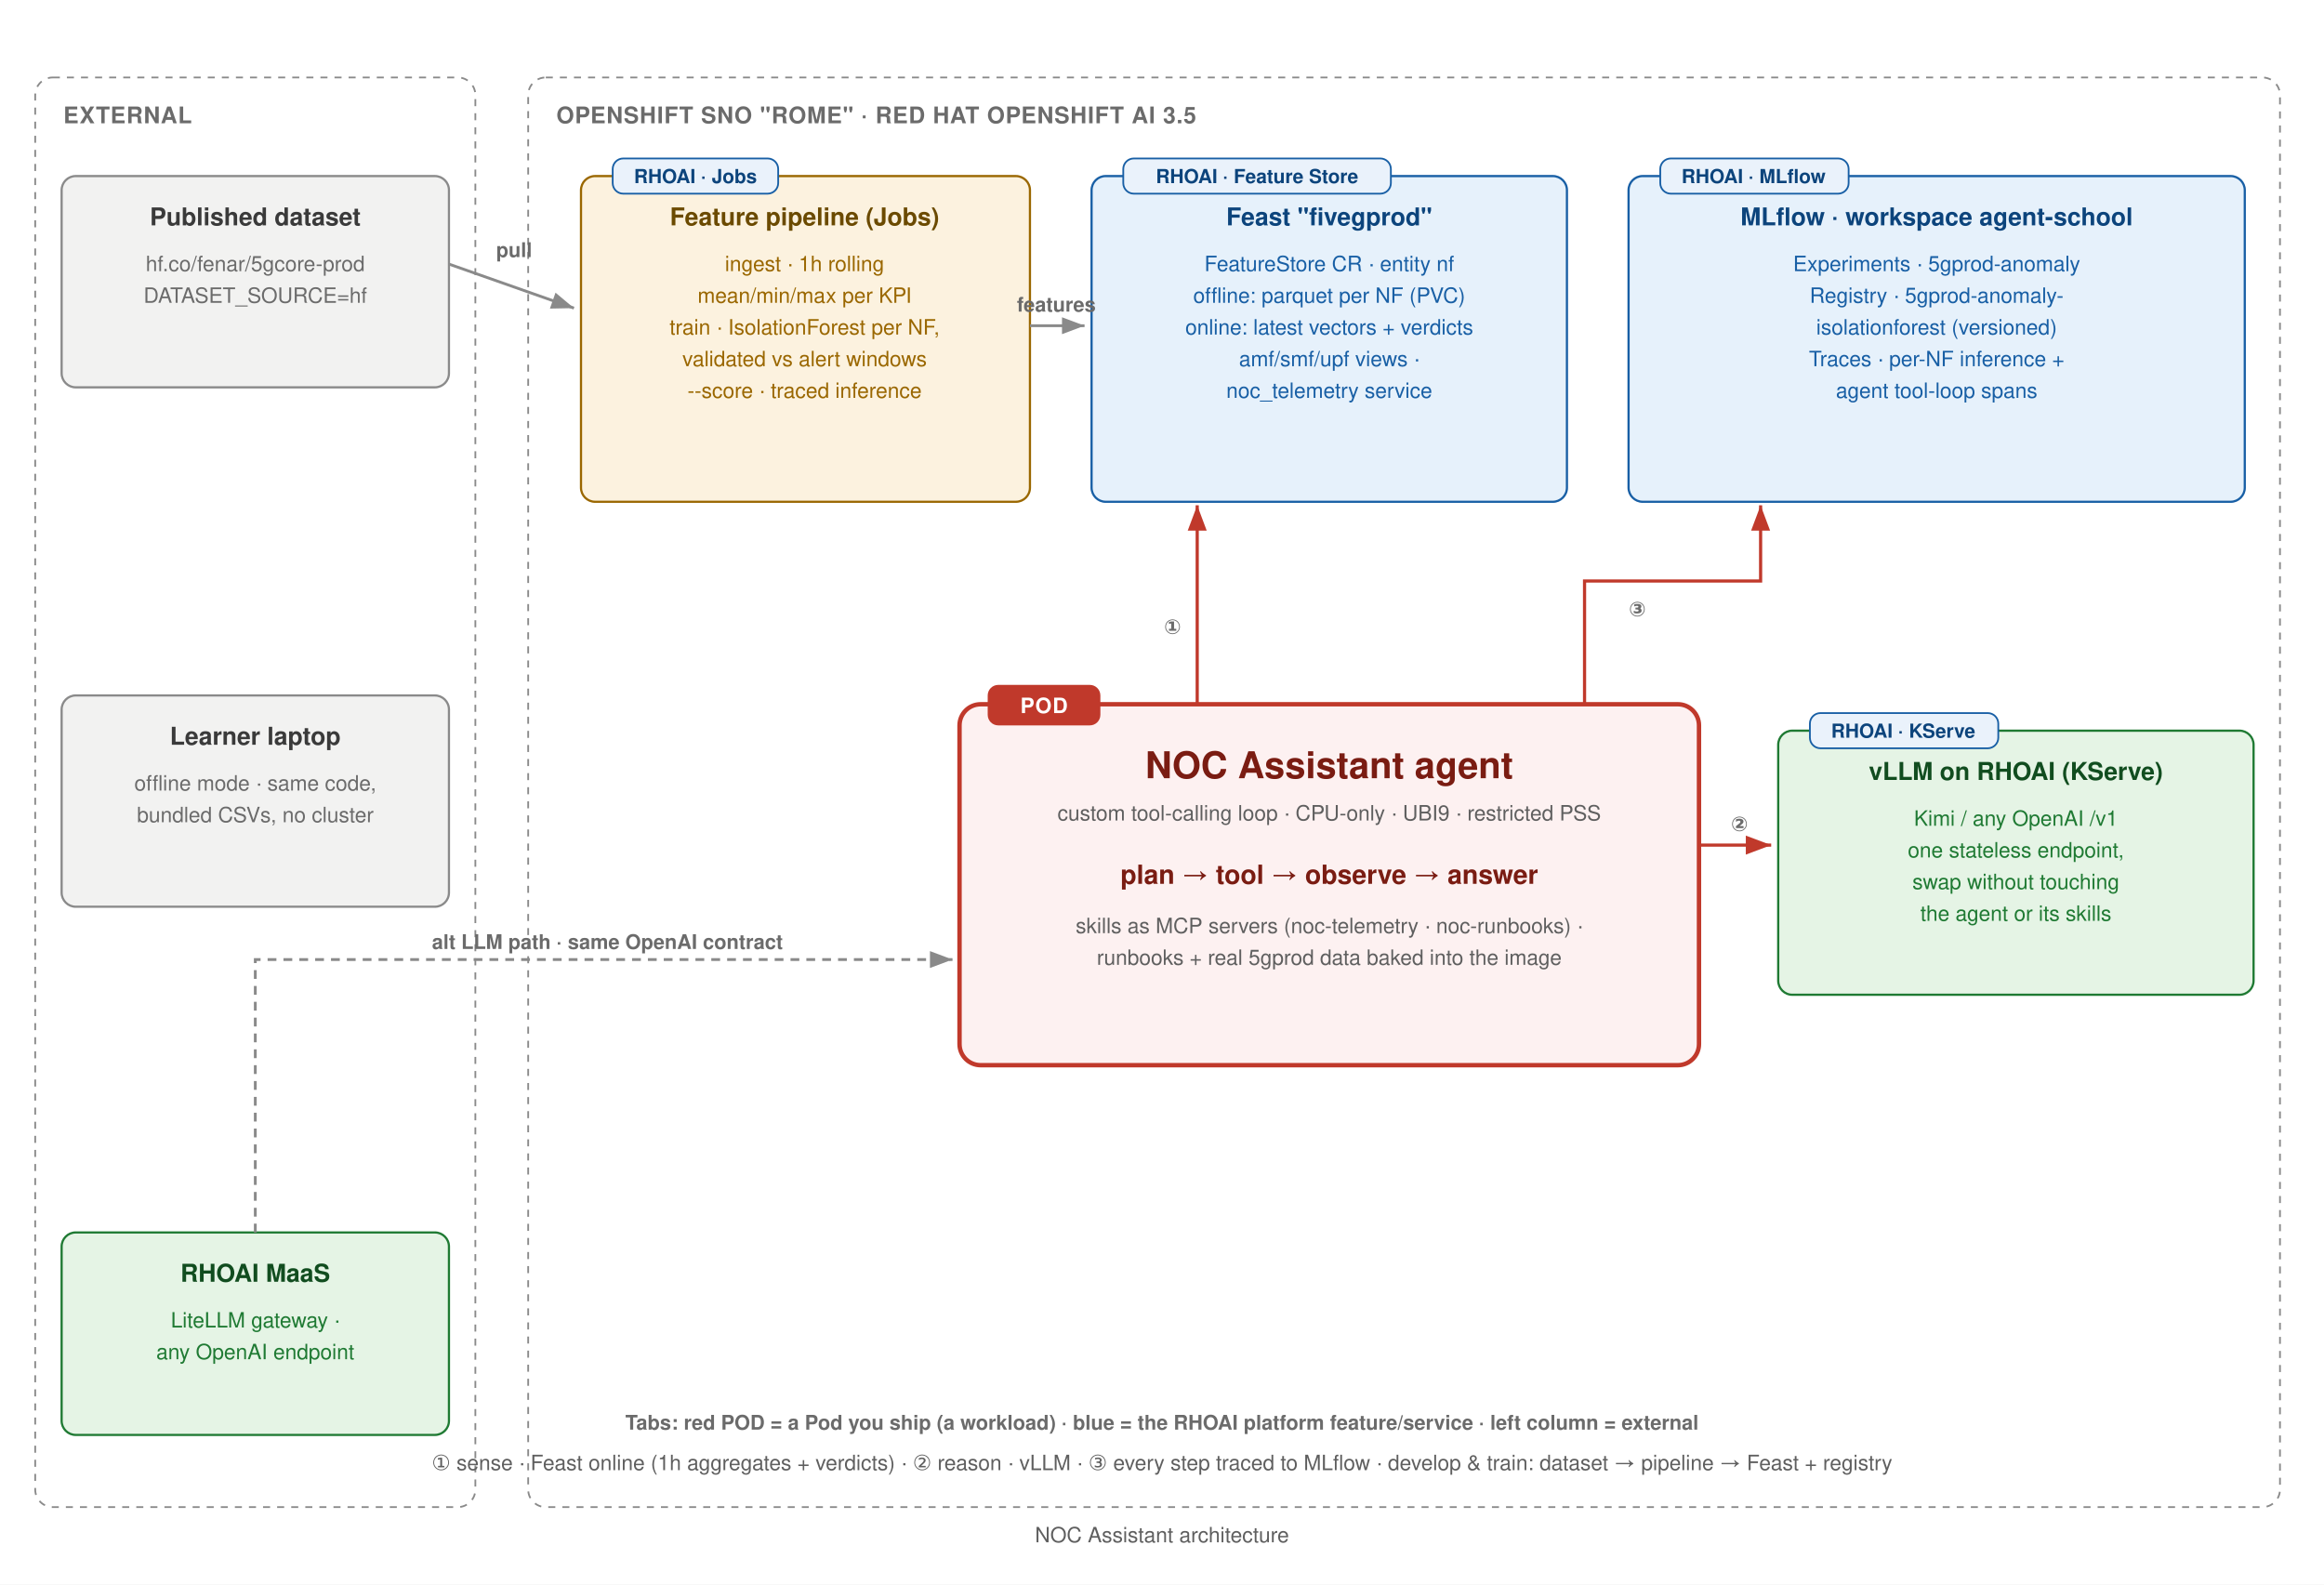
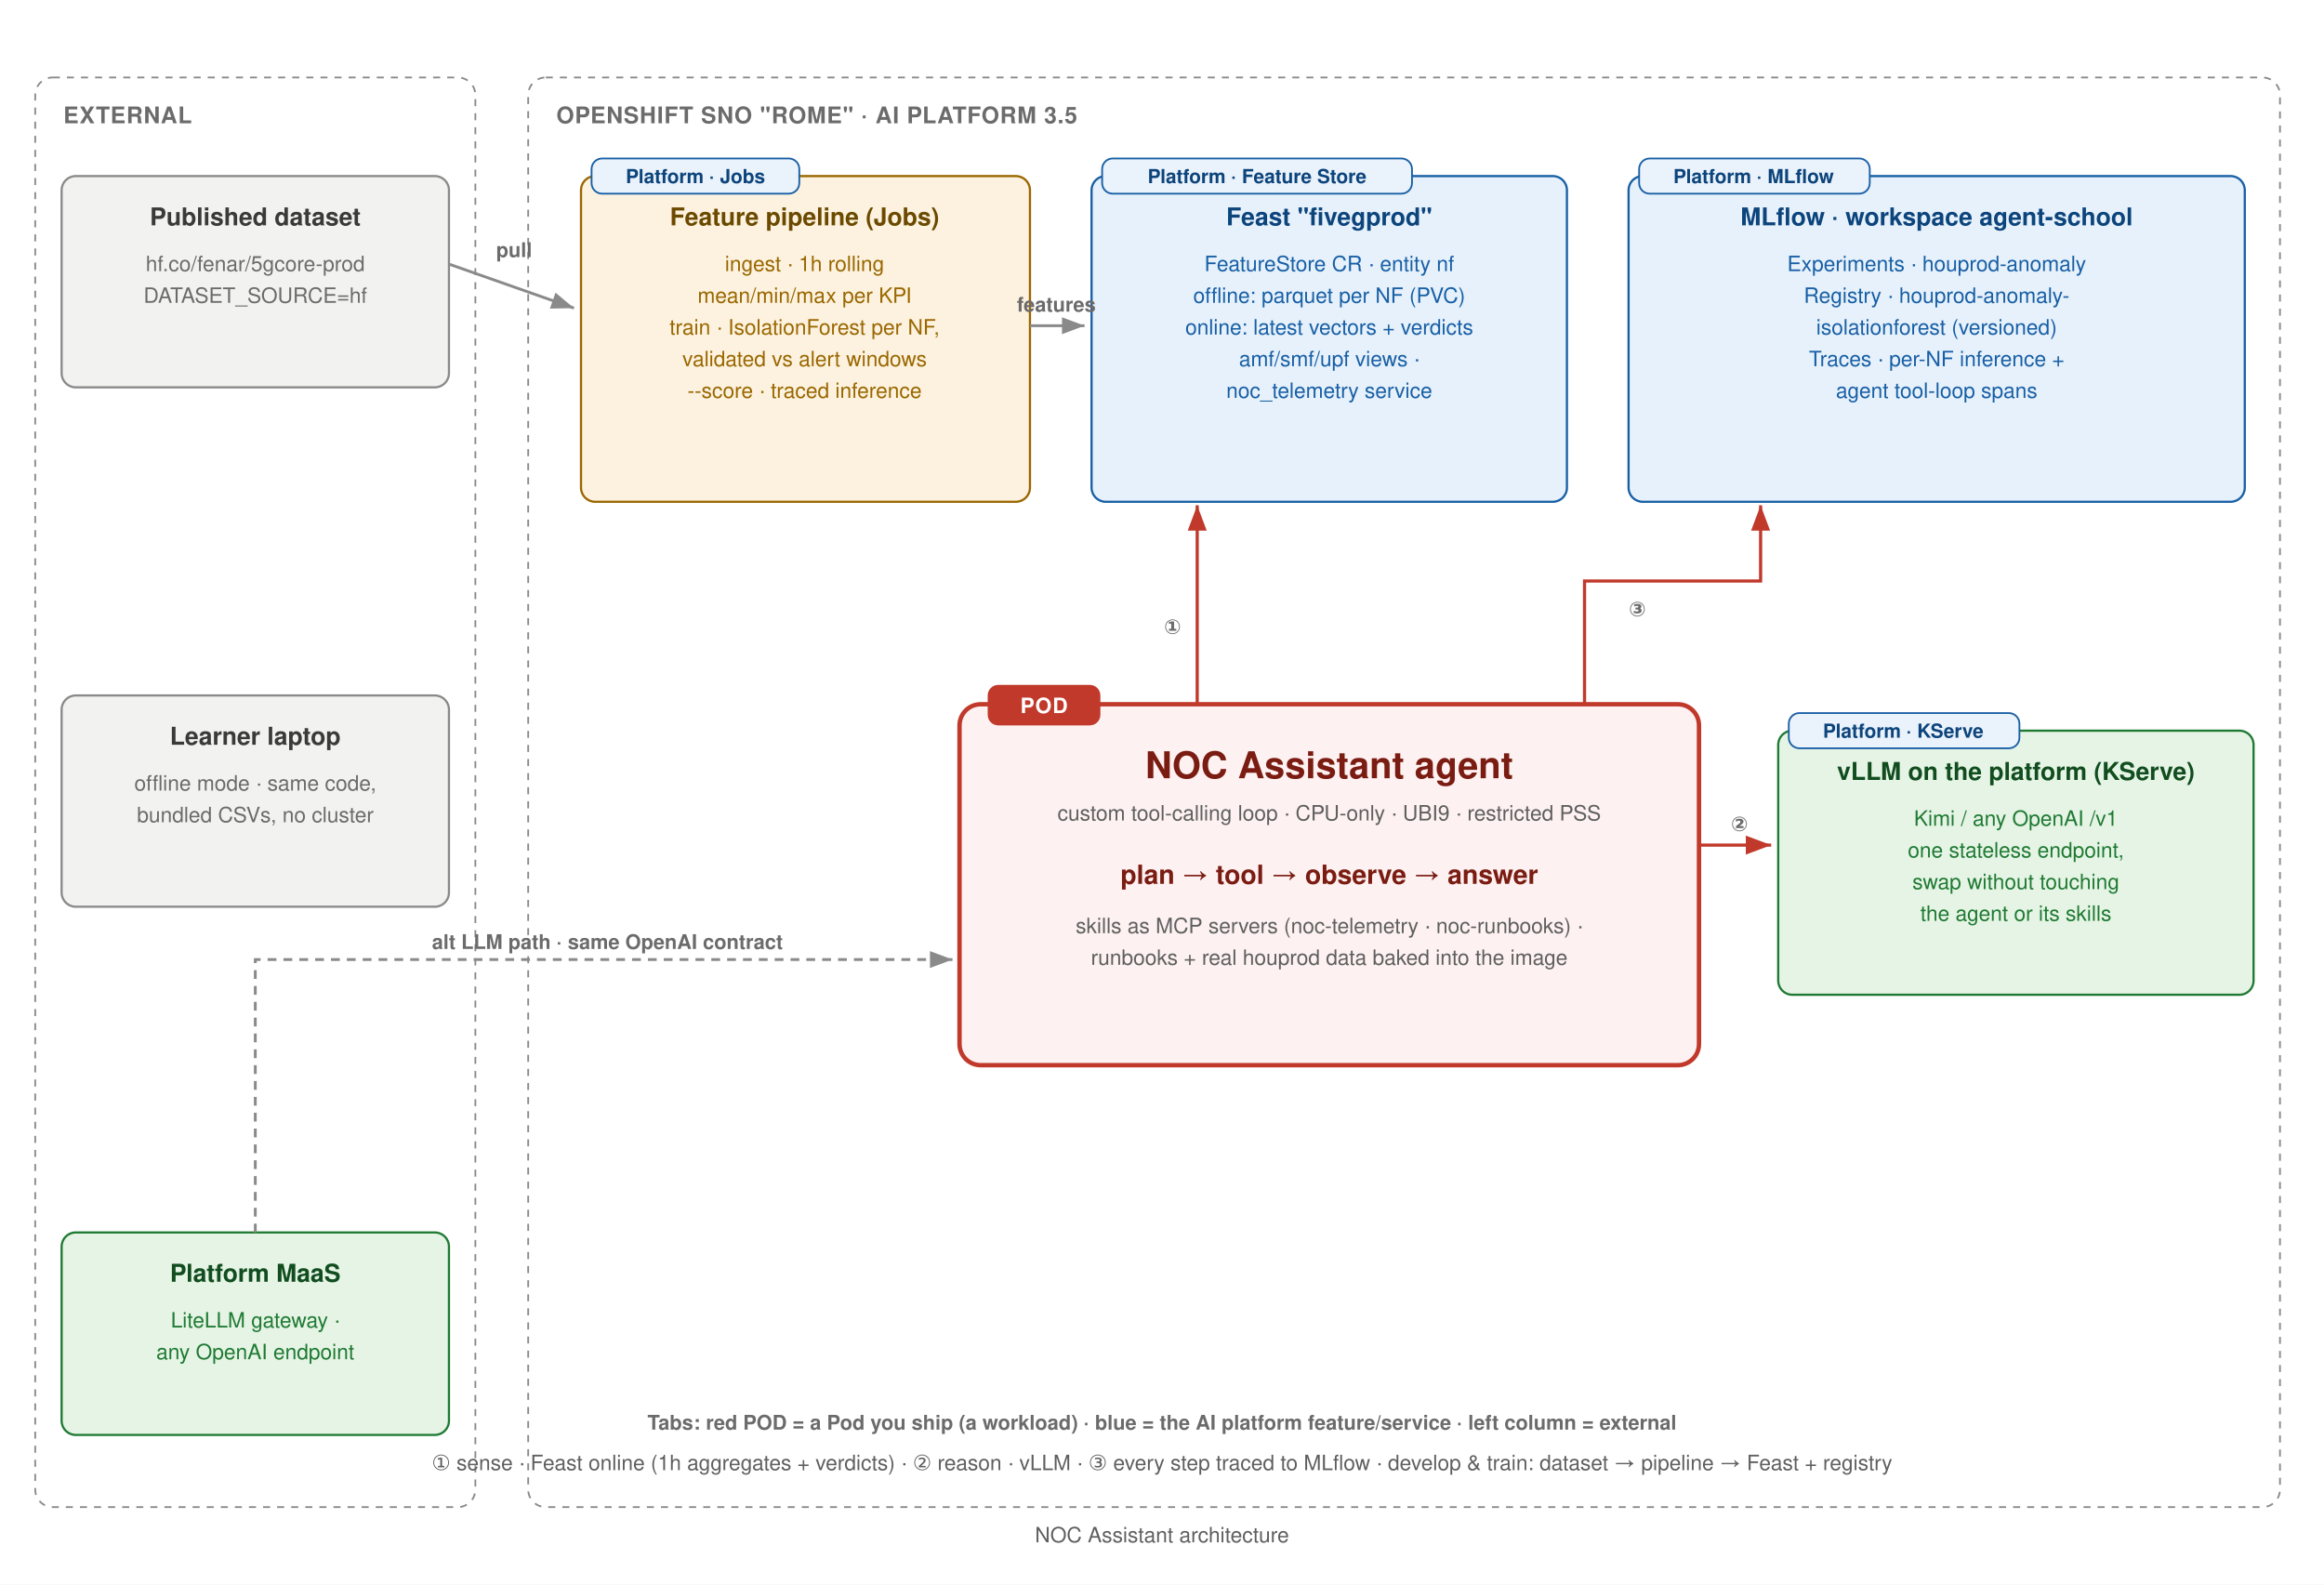
<svg xmlns="http://www.w3.org/2000/svg" viewBox="0 0 1320 900" width="1320" height="900">
  <style>
text { font-family: 'Helvetica Neue', Helvetica, Arial, sans-serif; }
.th { font-size: 14px; font-weight: 600; fill: #2a2a2a; }
.ts { font-size: 12px; font-weight: 400; fill: #5f5f5f; }
.tz { font-size: 13px; font-weight: 600; fill: #6b6b6b; letter-spacing: .4px; }
.tl { font-size: 11.5px; font-weight: 600; fill: #6b6b6b; }
.c-blue rect { fill: #E6F1FB; stroke: #185FA5; stroke-width: 1.25; }
.c-blue .th { fill: #0C447C; } .c-blue .ts { fill: #185FA5; }
.c-teal rect { fill: #E0F4F2; stroke: #0E7569; stroke-width: 1.25; }
.c-teal .th { fill: #084D45; } .c-teal .ts { fill: #0E7569; }
.c-amber rect { fill: #FCF2DF; stroke: #9A6700; stroke-width: 1.25; }
.c-amber .th { fill: #6B4A00; } .c-amber .ts { fill: #9A6700; }
.c-green rect { fill: #E5F4E5; stroke: #1F7A33; stroke-width: 1.25; }
.c-green .th { fill: #114D1F; } .c-green .ts { fill: #1F7A33; }
.c-gray rect { fill: #F2F2F1; stroke: #8a8a8a; stroke-width: 1.25; }
.c-gray .th { fill: #3A3A3A; } .c-gray .ts { fill: #6B6B6B; }
.c-agent rect { fill: #FDF1F1; stroke: #C0392B; stroke-width: 2.5; }
.agent-t { font-size: 21px; font-weight: 800; fill: #7A1C12; }
.agent-flow { font-size: 15px; font-weight: 700; fill: #7A1C12; }
.arrow { stroke: #8a8a8a; stroke-width: 1.6; fill: none; }
.arrow-h { stroke: #C0392B; stroke-width: 1.8; fill: none; }
.dashed { stroke-dasharray: 5 4; }
.tab-rhoai rect { fill:#EAF2FB; stroke:#185FA5; stroke-width:1; }
.tab-rhoai text { fill:#0C447C; font-size:11px; font-weight:700; }
.tab-pod rect { fill:#C0392B; }
.tab-pod text { fill:#ffffff; font-size:12px; font-weight:800; letter-spacing:.5px; }
</style>
  <defs>
    <marker id="a" markerWidth="10" markerHeight="8" refX="8" refY="3" orient="auto">
      <path d="M0,0 L8,3 L0,6" fill="#8a8a8a" />
    </marker>
    <marker id="ah" markerWidth="10" markerHeight="8" refX="8" refY="3" orient="auto">
      <path d="M0,0 L8,3 L0,6" fill="#C0392B" />
    </marker>
  </defs>
  <rect width="1320" height="900" fill="#ffffff" />
  <rect x="20" y="44" width="250" height="812" rx="10" fill="none" stroke="#8a8a8a" stroke-dasharray="4 4" />
  <text class="tz" x="36" y="70">EXTERNAL</text>
  <rect x="300" y="44" width="995" height="812" rx="10" fill="none" stroke="#8a8a8a" stroke-dasharray="4 4" />
-   <text class="tz" x="316" y="70">OPENSHIFT SNO "ROME" · RED HAT OPENSHIFT AI 3.5</text>
+   <text class="tz" x="316" y="70">OPENSHIFT SNO "ROME" · AI PLATFORM 3.5</text>
  <g class="c-gray">
    <rect x="35" y="100" width="220" height="120" rx="8" />
    <text class="th" x="145" y="128" text-anchor="middle">Published dataset</text>
    <text class="ts" x="145" y="154" text-anchor="middle">hf.co/fenar/5gcore-prod</text>
    <text class="ts" x="145" y="172" text-anchor="middle">DATASET_SOURCE=hf</text>
  </g>
  <g class="c-gray">
    <rect x="35" y="395" width="220" height="120" rx="8" />
    <text class="th" x="145" y="423" text-anchor="middle">Learner laptop</text>
    <text class="ts" x="145" y="449" text-anchor="middle">offline mode · same code,</text>
    <text class="ts" x="145" y="467" text-anchor="middle">bundled CSVs, no cluster</text>
  </g>
  <g class="c-green">
    <rect x="35" y="700" width="220" height="115" rx="8" />
-     <text class="th" x="145" y="728" text-anchor="middle">RHOAI MaaS</text>
+     <text class="th" x="145" y="728" text-anchor="middle">Platform MaaS</text>
    <text class="ts" x="145" y="754" text-anchor="middle">LiteLLM gateway ·</text>
    <text class="ts" x="145" y="772" text-anchor="middle">any OpenAI endpoint</text>
  </g>
  <g class="c-amber">
    <rect x="330" y="100" width="255" height="185" rx="8" />
    <text class="th" x="457" y="128" text-anchor="middle">Feature pipeline (Jobs)</text>
    <text class="ts" x="457" y="154" text-anchor="middle">ingest · 1h rolling</text>
    <text class="ts" x="457" y="172" text-anchor="middle">mean/min/max per KPI</text>
    <text class="ts" x="457" y="190" text-anchor="middle">train · IsolationForest per NF,</text>
    <text class="ts" x="457" y="208" text-anchor="middle">validated vs alert windows</text>
    <text class="ts" x="457" y="226" text-anchor="middle">--score · traced inference</text>
  </g>
  <g class="tab-rhoai">
-     <rect x="348" y="90" width="94" height="20" rx="6" />
-     <text x="395" y="104" text-anchor="middle">RHOAI · Jobs</text>
+     <rect x="336" y="90" width="118" height="20" rx="6" />
+     <text x="395" y="104" text-anchor="middle">Platform · Jobs</text>
  </g>
  <g class="c-blue">
    <rect x="620" y="100" width="270" height="185" rx="8" />
    <text class="th" x="755" y="128" text-anchor="middle">Feast "fivegprod"</text>
    <text class="ts" x="755" y="154" text-anchor="middle">FeatureStore CR · entity nf</text>
    <text class="ts" x="755" y="172" text-anchor="middle">offline: parquet per NF (PVC)</text>
    <text class="ts" x="755" y="190" text-anchor="middle">online: latest vectors + verdicts</text>
    <text class="ts" x="755" y="208" text-anchor="middle">amf/smf/upf views ·</text>
    <text class="ts" x="755" y="226" text-anchor="middle">noc_telemetry service</text>
  </g>
  <g class="tab-rhoai">
-     <rect x="638" y="90" width="152" height="20" rx="6" />
-     <text x="714" y="104" text-anchor="middle">RHOAI · Feature Store</text>
+     <rect x="626" y="90" width="176" height="20" rx="6" />
+     <text x="714" y="104" text-anchor="middle">Platform · Feature Store</text>
  </g>
  <g class="c-blue">
    <rect x="925" y="100" width="350" height="185" rx="8" />
    <text class="th" x="1100" y="128" text-anchor="middle">MLflow · workspace agent-school</text>
-     <text class="ts" x="1100" y="154" text-anchor="middle">Experiments · 5gprod-anomaly</text>
-     <text class="ts" x="1100" y="172" text-anchor="middle">Registry · 5gprod-anomaly-</text>
+     <text class="ts" x="1100" y="154" text-anchor="middle">Experiments · houprod-anomaly</text>
+     <text class="ts" x="1100" y="172" text-anchor="middle">Registry · houprod-anomaly-</text>
    <text class="ts" x="1100" y="190" text-anchor="middle">isolationforest (versioned)</text>
    <text class="ts" x="1100" y="208" text-anchor="middle">Traces · per-NF inference +</text>
    <text class="ts" x="1100" y="226" text-anchor="middle">agent tool-loop spans</text>
  </g>
  <g class="tab-rhoai">
-     <rect x="943" y="90" width="107" height="20" rx="6" />
-     <text x="996" y="104" text-anchor="middle">RHOAI · MLflow</text>
+     <rect x="931" y="90" width="131" height="20" rx="6" />
+     <text x="996" y="104" text-anchor="middle">Platform · MLflow</text>
  </g>
  <g class="c-agent">
    <rect x="545" y="400" width="420" height="205" rx="12" />
    <text class="agent-t" x="755" y="442" text-anchor="middle">NOC Assistant agent</text>
    <text class="ts" x="755" y="466" text-anchor="middle">custom tool-calling loop · CPU-only · UBI9 · restricted PSS</text>
    <text class="agent-flow" x="755" y="502" text-anchor="middle">plan → tool → observe → answer</text>
    <text class="ts" x="755" y="530" text-anchor="middle">skills as MCP servers (noc-telemetry · noc-runbooks) ·</text>
-     <text class="ts" x="755" y="548" text-anchor="middle">runbooks + real 5gprod data baked into the image</text>
+     <text class="ts" x="755" y="548" text-anchor="middle">runbooks + real houprod data baked into the image</text>
  </g>
  <g class="tab-pod">
    <rect x="561" y="389" width="64" height="23" rx="6" />
    <text x="593" y="405" text-anchor="middle">POD</text>
  </g>
  <g class="c-green">
    <rect x="1010" y="415" width="270" height="150" rx="8" />
-     <text class="th" x="1145" y="443" text-anchor="middle">vLLM on RHOAI (KServe)</text>
+     <text class="th" x="1145" y="443" text-anchor="middle">vLLM on the platform (KServe)</text>
    <text class="ts" x="1145" y="469" text-anchor="middle">Kimi / any OpenAI /v1</text>
    <text class="ts" x="1145" y="487" text-anchor="middle">one stateless endpoint,</text>
    <text class="ts" x="1145" y="505" text-anchor="middle">swap without touching</text>
    <text class="ts" x="1145" y="523" text-anchor="middle">the agent or its skills</text>
  </g>
  <g class="tab-rhoai">
-     <rect x="1028" y="405" width="107" height="20" rx="6" />
-     <text x="1081" y="419" text-anchor="middle">RHOAI · KServe</text>
+     <rect x="1016" y="405" width="131" height="20" rx="6" />
+     <text x="1081" y="419" text-anchor="middle">Platform · KServe</text>
  </g>
  <polyline class="arrow-h" points="680,400 680,287" marker-end="url(#ah)" />
  <text class="tl" x="666" y="360" text-anchor="middle">①</text>
  <polyline class="arrow-h" points="965,480 1006,480" marker-end="url(#ah)" />
  <text class="tl" x="988" y="472" text-anchor="middle">②</text>
  <polyline class="arrow-h" points="900,400 900,330 1000,330 1000,287" marker-end="url(#ah)" />
  <text class="tl" x="930" y="350" text-anchor="middle">③</text>
  <polyline class="arrow" points="255,150 326,175" marker-end="url(#a)" />
  <text class="tl" x="292" y="146" text-anchor="middle">pull</text>
  <polyline class="arrow" points="585,185 616,185" marker-end="url(#a)" />
  <text class="tl" x="600" y="177" text-anchor="middle">features</text>
  <polyline class="arrow dashed" points="145,700 145,545 541,545" marker-end="url(#a)" />
  <text class="tl" x="345" y="539" text-anchor="middle">alt LLM path · same OpenAI contract</text>
-   <text class="tl" x="660" y="812" text-anchor="middle">Tabs: red POD = a Pod you ship (a workload) · blue = the RHOAI platform feature/service · left column = external</text>
+   <text class="tl" x="660" y="812" text-anchor="middle">Tabs: red POD = a Pod you ship (a workload) · blue = the AI platform feature/service · left column = external</text>
  <text class="ts" x="660" y="835" text-anchor="middle">① sense · Feast online (1h aggregates + verdicts) · ② reason · vLLM · ③ every step traced to MLflow · develop &amp; train: dataset → pipeline → Feast + registry</text>
  <text class="ts" x="660" y="876" text-anchor="middle">NOC Assistant architecture</text>
</svg>
